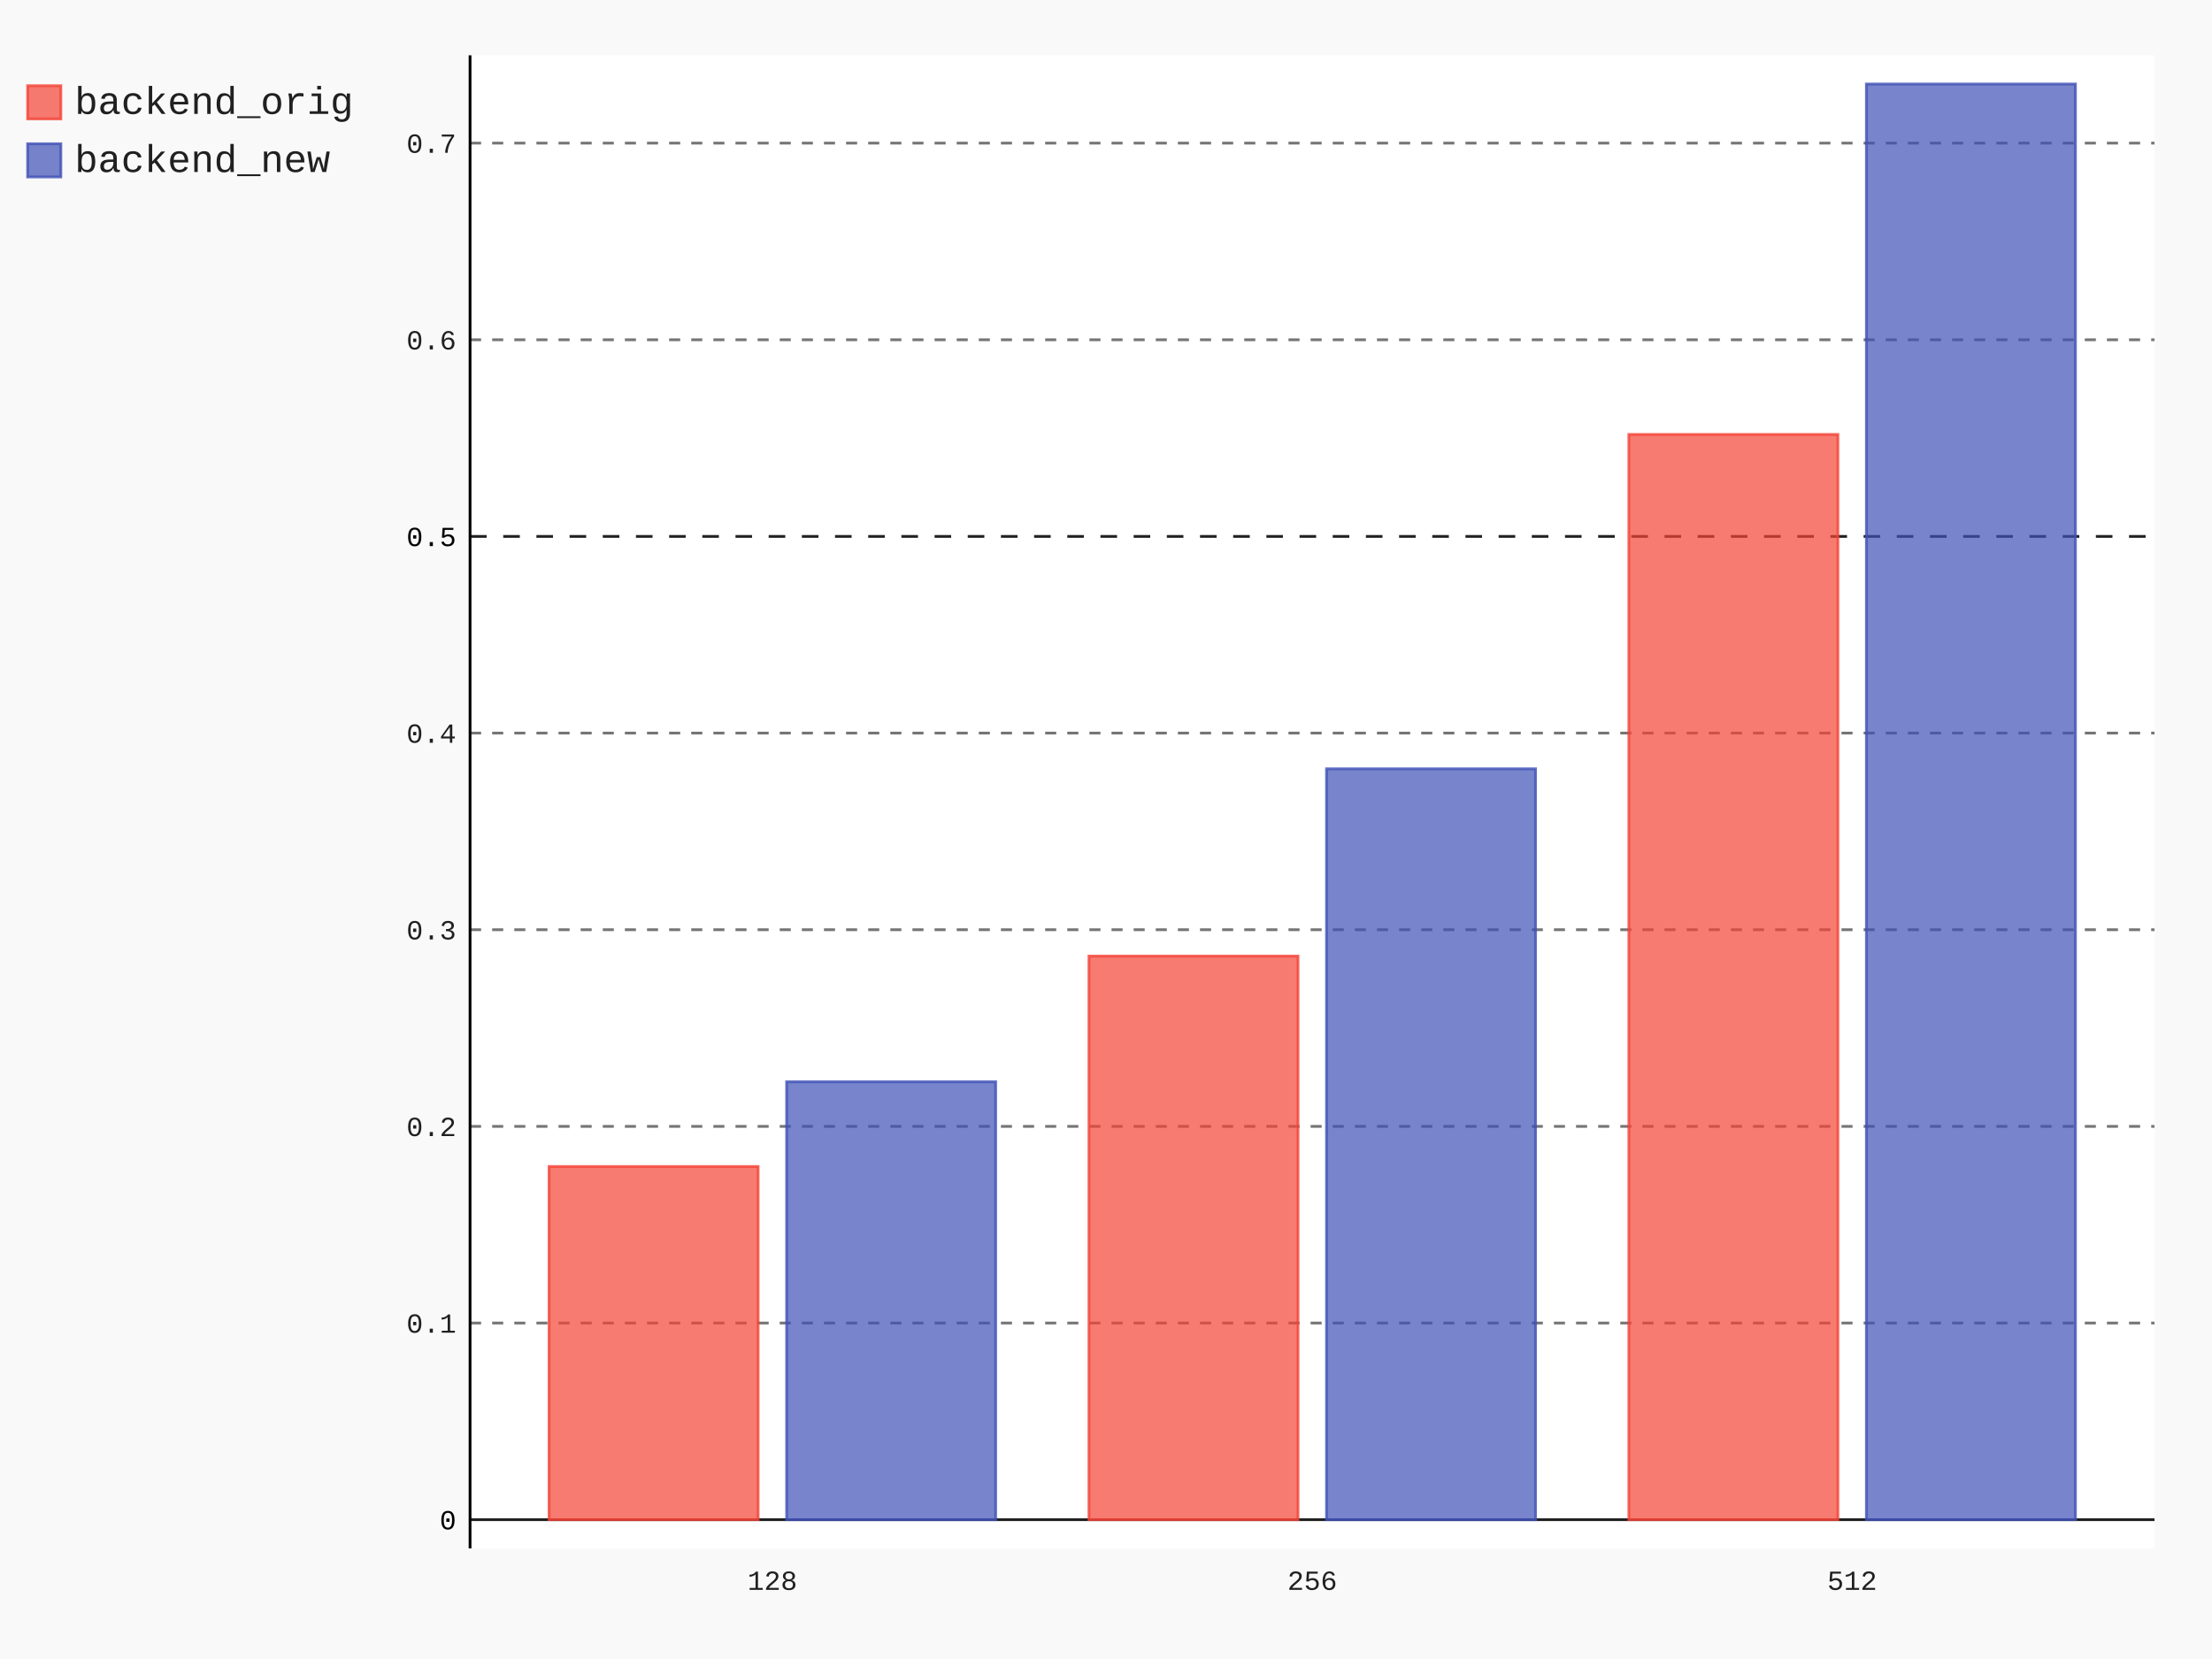
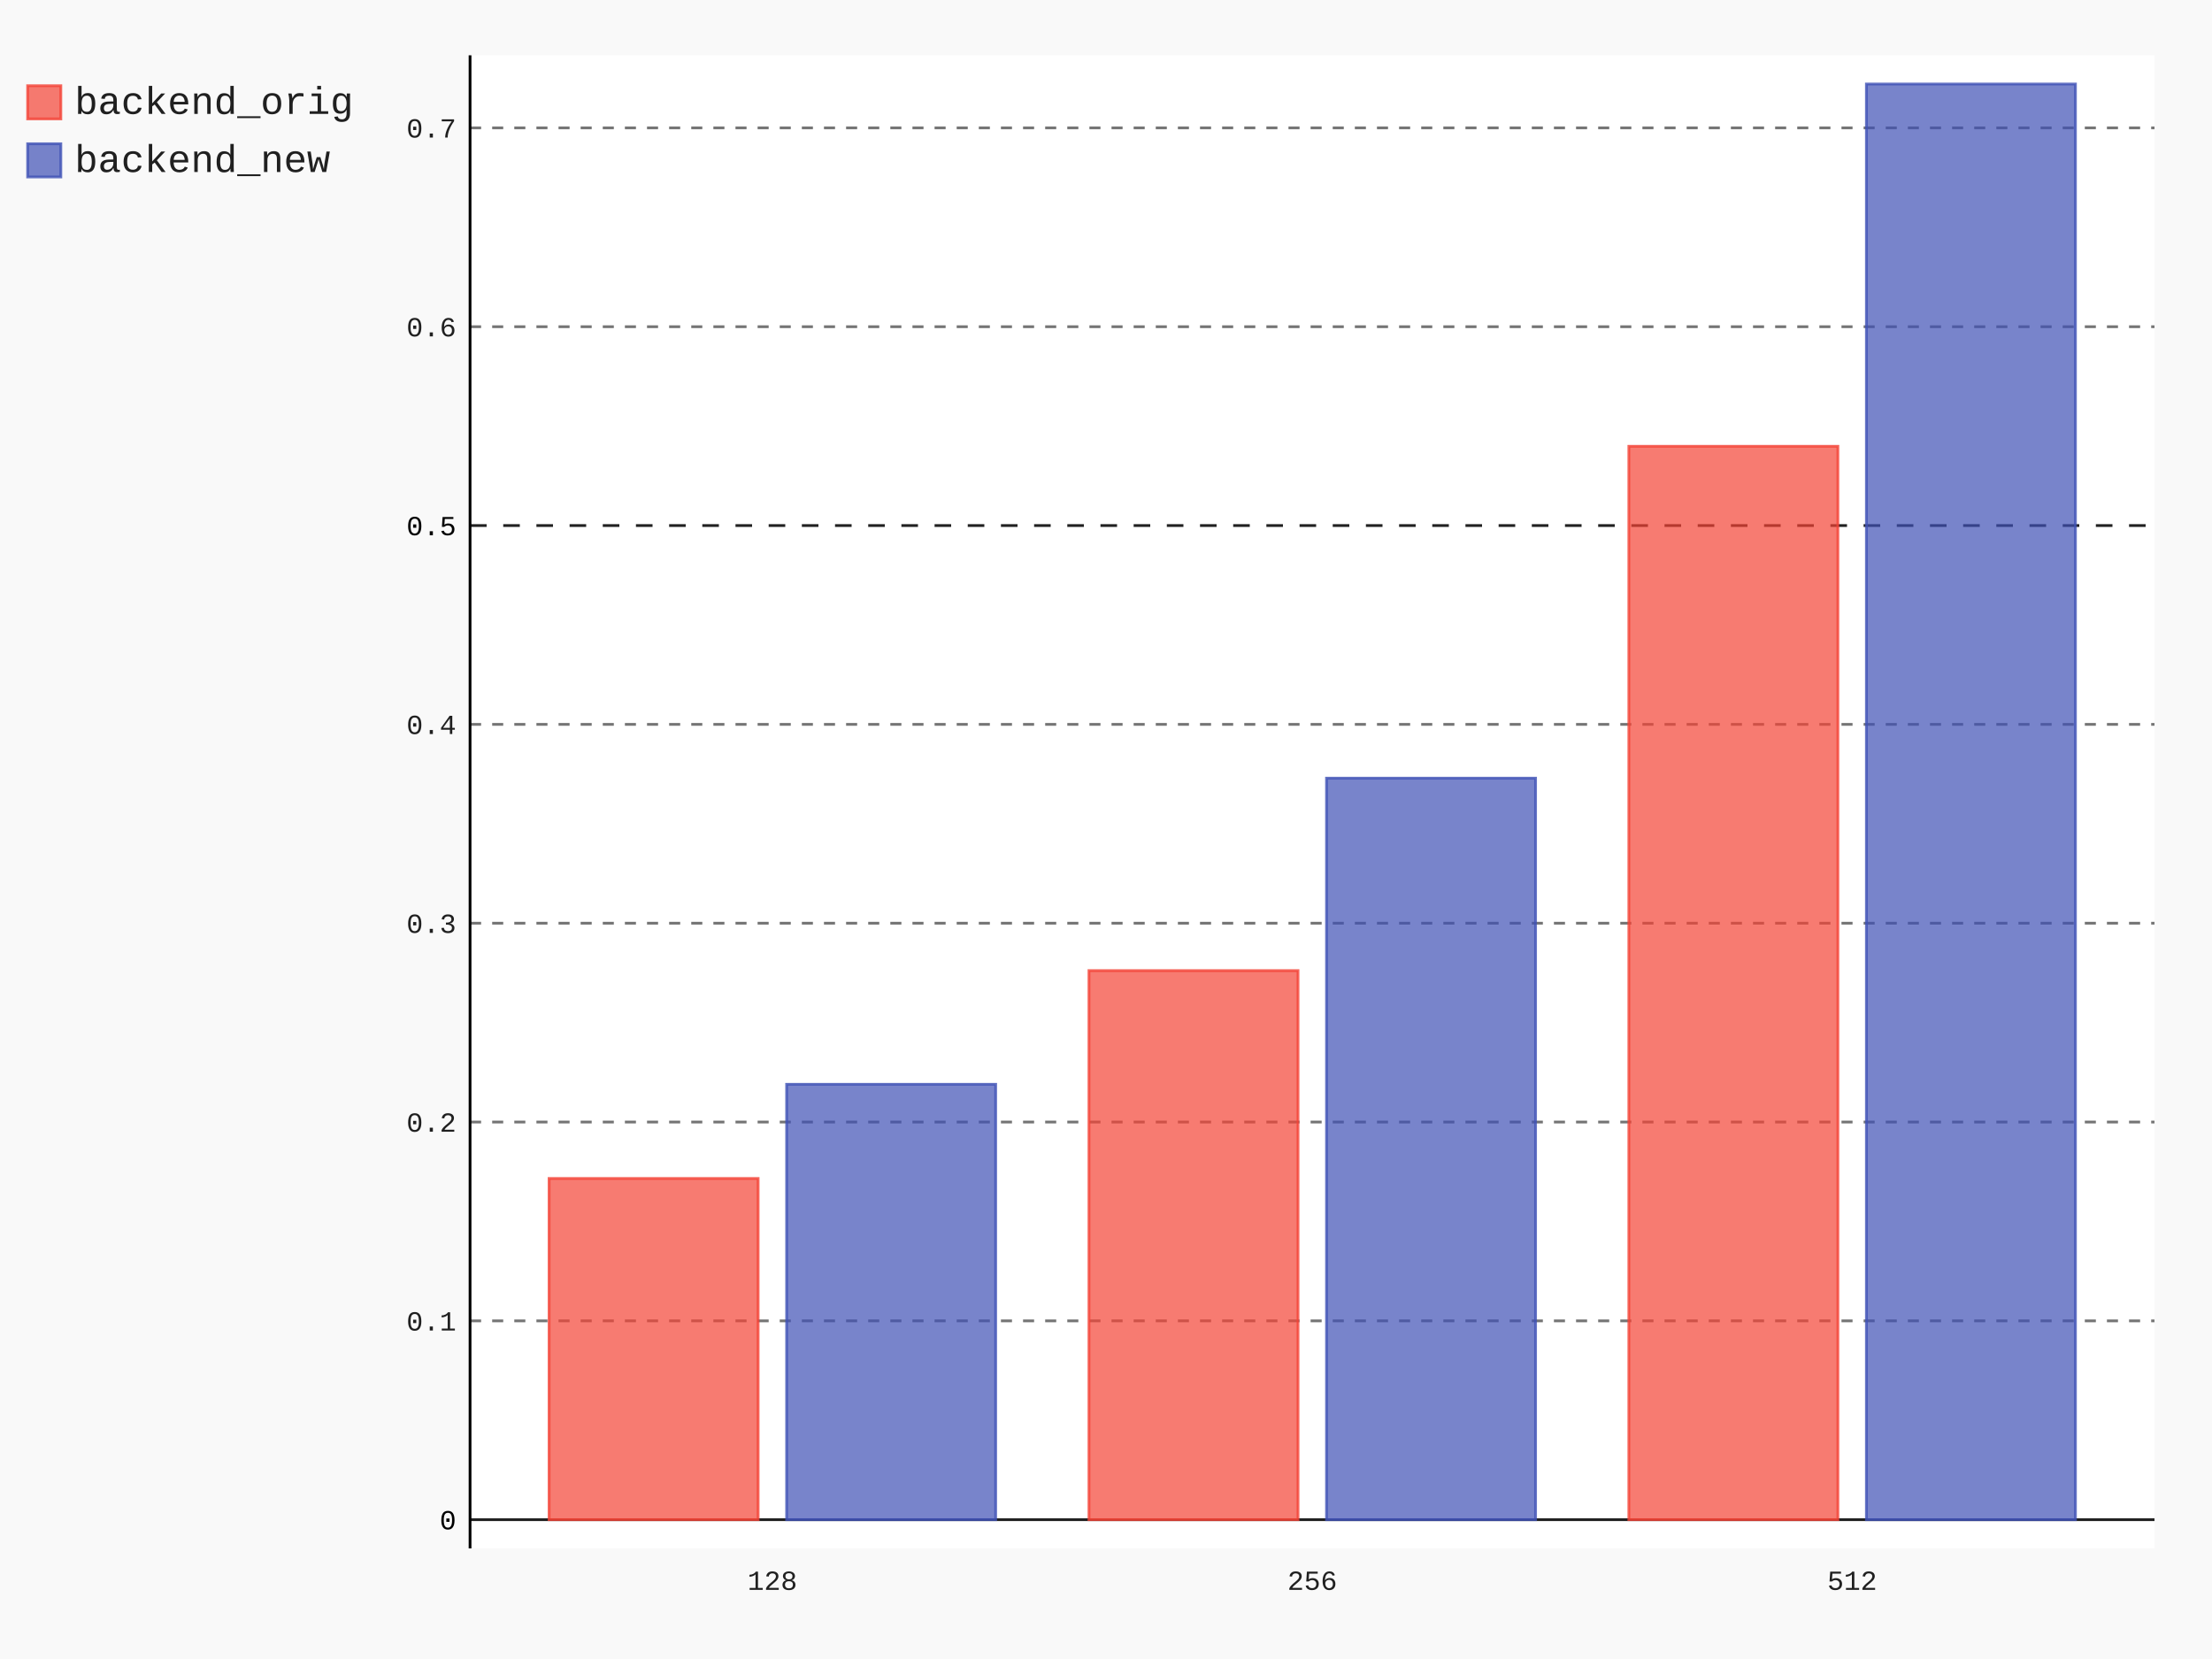
- <svg xmlns="http://www.w3.org/2000/svg" id="chart-f5460353-94e0-40a3-830a-a6a675a367f3" class="pygal-chart" viewBox="0 0 800 600">
+ <svg xmlns="http://www.w3.org/2000/svg" id="chart-a5232125-82f9-4d84-8695-92f91e821705" class="pygal-chart" viewBox="0 0 800 600">
  <defs>
-     <style type="text/css">#chart-f5460353-94e0-40a3-830a-a6a675a367f3{-webkit-user-select:none;-webkit-font-smoothing:antialiased;font-family:Consolas,"Liberation Mono",Menlo,Courier,monospace}#chart-f5460353-94e0-40a3-830a-a6a675a367f3 .title{font-family:Consolas,"Liberation Mono",Menlo,Courier,monospace;font-size:16px}#chart-f5460353-94e0-40a3-830a-a6a675a367f3 .legends .legend text{font-family:Consolas,"Liberation Mono",Menlo,Courier,monospace;font-size:14px}#chart-f5460353-94e0-40a3-830a-a6a675a367f3 .axis text{font-family:Consolas,"Liberation Mono",Menlo,Courier,monospace;font-size:10px}#chart-f5460353-94e0-40a3-830a-a6a675a367f3 .axis text.major{font-family:Consolas,"Liberation Mono",Menlo,Courier,monospace;font-size:10px}#chart-f5460353-94e0-40a3-830a-a6a675a367f3 .text-overlay text.value{font-family:Consolas,"Liberation Mono",Menlo,Courier,monospace;font-size:16px}#chart-f5460353-94e0-40a3-830a-a6a675a367f3 .text-overlay text.label{font-family:Consolas,"Liberation Mono",Menlo,Courier,monospace;font-size:10px}#chart-f5460353-94e0-40a3-830a-a6a675a367f3 .tooltip{font-family:Consolas,"Liberation Mono",Menlo,Courier,monospace;font-size:14px}#chart-f5460353-94e0-40a3-830a-a6a675a367f3 text.no_data{font-family:Consolas,"Liberation Mono",Menlo,Courier,monospace;font-size:64px}
- #chart-f5460353-94e0-40a3-830a-a6a675a367f3{background-color:rgba(249,249,249,1)}#chart-f5460353-94e0-40a3-830a-a6a675a367f3 path,#chart-f5460353-94e0-40a3-830a-a6a675a367f3 line,#chart-f5460353-94e0-40a3-830a-a6a675a367f3 rect,#chart-f5460353-94e0-40a3-830a-a6a675a367f3 circle{-webkit-transition:150ms;-moz-transition:150ms;transition:150ms}#chart-f5460353-94e0-40a3-830a-a6a675a367f3 .graph &gt; .background{fill:rgba(249,249,249,1)}#chart-f5460353-94e0-40a3-830a-a6a675a367f3 .plot &gt; .background{fill:rgba(255,255,255,1)}#chart-f5460353-94e0-40a3-830a-a6a675a367f3 .graph{fill:rgba(0,0,0,.87)}#chart-f5460353-94e0-40a3-830a-a6a675a367f3 text.no_data{fill:rgba(0,0,0,1)}#chart-f5460353-94e0-40a3-830a-a6a675a367f3 .title{fill:rgba(0,0,0,1)}#chart-f5460353-94e0-40a3-830a-a6a675a367f3 .legends .legend text{fill:rgba(0,0,0,.87)}#chart-f5460353-94e0-40a3-830a-a6a675a367f3 .legends .legend:hover text{fill:rgba(0,0,0,1)}#chart-f5460353-94e0-40a3-830a-a6a675a367f3 .axis .line{stroke:rgba(0,0,0,1)}#chart-f5460353-94e0-40a3-830a-a6a675a367f3 .axis .guide.line{stroke:rgba(0,0,0,.54)}#chart-f5460353-94e0-40a3-830a-a6a675a367f3 .axis .major.line{stroke:rgba(0,0,0,.87)}#chart-f5460353-94e0-40a3-830a-a6a675a367f3 .axis text.major{fill:rgba(0,0,0,1)}#chart-f5460353-94e0-40a3-830a-a6a675a367f3 .axis.y .guides:hover .guide.line,#chart-f5460353-94e0-40a3-830a-a6a675a367f3 .line-graph .axis.x .guides:hover .guide.line,#chart-f5460353-94e0-40a3-830a-a6a675a367f3 .stackedline-graph .axis.x .guides:hover .guide.line,#chart-f5460353-94e0-40a3-830a-a6a675a367f3 .xy-graph .axis.x .guides:hover .guide.line{stroke:rgba(0,0,0,1)}#chart-f5460353-94e0-40a3-830a-a6a675a367f3 .axis .guides:hover text{fill:rgba(0,0,0,1)}#chart-f5460353-94e0-40a3-830a-a6a675a367f3 .reactive{fill-opacity:.7;stroke-opacity:.8}#chart-f5460353-94e0-40a3-830a-a6a675a367f3 .ci{stroke:rgba(0,0,0,.87)}#chart-f5460353-94e0-40a3-830a-a6a675a367f3 .reactive.active,#chart-f5460353-94e0-40a3-830a-a6a675a367f3 .active .reactive{fill-opacity:.8;stroke-opacity:.9;stroke-width:4}#chart-f5460353-94e0-40a3-830a-a6a675a367f3 .ci .reactive.active{stroke-width:1.5}#chart-f5460353-94e0-40a3-830a-a6a675a367f3 .series text{fill:rgba(0,0,0,1)}#chart-f5460353-94e0-40a3-830a-a6a675a367f3 .tooltip rect{fill:rgba(255,255,255,1);stroke:rgba(0,0,0,1);-webkit-transition:opacity 150ms;-moz-transition:opacity 150ms;transition:opacity 150ms}#chart-f5460353-94e0-40a3-830a-a6a675a367f3 .tooltip .label{fill:rgba(0,0,0,.87)}#chart-f5460353-94e0-40a3-830a-a6a675a367f3 .tooltip .label{fill:rgba(0,0,0,.87)}#chart-f5460353-94e0-40a3-830a-a6a675a367f3 .tooltip .legend{font-size:.8em;fill:rgba(0,0,0,.54)}#chart-f5460353-94e0-40a3-830a-a6a675a367f3 .tooltip .x_label{font-size:.6em;fill:rgba(0,0,0,1)}#chart-f5460353-94e0-40a3-830a-a6a675a367f3 .tooltip .xlink{font-size:.5em;text-decoration:underline}#chart-f5460353-94e0-40a3-830a-a6a675a367f3 .tooltip .value{font-size:1.5em}#chart-f5460353-94e0-40a3-830a-a6a675a367f3 .bound{font-size:.5em}#chart-f5460353-94e0-40a3-830a-a6a675a367f3 .max-value{font-size:.75em;fill:rgba(0,0,0,.54)}#chart-f5460353-94e0-40a3-830a-a6a675a367f3 .map-element{fill:rgba(255,255,255,1);stroke:rgba(0,0,0,.54) !important}#chart-f5460353-94e0-40a3-830a-a6a675a367f3 .map-element .reactive{fill-opacity:inherit;stroke-opacity:inherit}#chart-f5460353-94e0-40a3-830a-a6a675a367f3 .color-0,#chart-f5460353-94e0-40a3-830a-a6a675a367f3 .color-0 a:visited{stroke:#F44336;fill:#F44336}#chart-f5460353-94e0-40a3-830a-a6a675a367f3 .color-1,#chart-f5460353-94e0-40a3-830a-a6a675a367f3 .color-1 a:visited{stroke:#3F51B5;fill:#3F51B5}#chart-f5460353-94e0-40a3-830a-a6a675a367f3 .text-overlay .color-0 text{fill:black}#chart-f5460353-94e0-40a3-830a-a6a675a367f3 .text-overlay .color-1 text{fill:black}
- #chart-f5460353-94e0-40a3-830a-a6a675a367f3 text.no_data{text-anchor:middle}#chart-f5460353-94e0-40a3-830a-a6a675a367f3 .guide.line{fill:none}#chart-f5460353-94e0-40a3-830a-a6a675a367f3 .centered{text-anchor:middle}#chart-f5460353-94e0-40a3-830a-a6a675a367f3 .title{text-anchor:middle}#chart-f5460353-94e0-40a3-830a-a6a675a367f3 .legends .legend text{fill-opacity:1}#chart-f5460353-94e0-40a3-830a-a6a675a367f3 .axis.x text{text-anchor:middle}#chart-f5460353-94e0-40a3-830a-a6a675a367f3 .axis.x:not(.web) text[transform]{text-anchor:start}#chart-f5460353-94e0-40a3-830a-a6a675a367f3 .axis.x:not(.web) text[transform].backwards{text-anchor:end}#chart-f5460353-94e0-40a3-830a-a6a675a367f3 .axis.y text{text-anchor:end}#chart-f5460353-94e0-40a3-830a-a6a675a367f3 .axis.y text[transform].backwards{text-anchor:start}#chart-f5460353-94e0-40a3-830a-a6a675a367f3 .axis.y2 text{text-anchor:start}#chart-f5460353-94e0-40a3-830a-a6a675a367f3 .axis.y2 text[transform].backwards{text-anchor:end}#chart-f5460353-94e0-40a3-830a-a6a675a367f3 .axis .guide.line{stroke-dasharray:4,4}#chart-f5460353-94e0-40a3-830a-a6a675a367f3 .axis .major.guide.line{stroke-dasharray:6,6}#chart-f5460353-94e0-40a3-830a-a6a675a367f3 .horizontal .axis.y .guide.line,#chart-f5460353-94e0-40a3-830a-a6a675a367f3 .horizontal .axis.y2 .guide.line,#chart-f5460353-94e0-40a3-830a-a6a675a367f3 .vertical .axis.x .guide.line{opacity:0}#chart-f5460353-94e0-40a3-830a-a6a675a367f3 .horizontal .axis.always_show .guide.line,#chart-f5460353-94e0-40a3-830a-a6a675a367f3 .vertical .axis.always_show .guide.line{opacity:1 !important}#chart-f5460353-94e0-40a3-830a-a6a675a367f3 .axis.y .guides:hover .guide.line,#chart-f5460353-94e0-40a3-830a-a6a675a367f3 .axis.y2 .guides:hover .guide.line,#chart-f5460353-94e0-40a3-830a-a6a675a367f3 .axis.x .guides:hover .guide.line{opacity:1}#chart-f5460353-94e0-40a3-830a-a6a675a367f3 .axis .guides:hover text{opacity:1}#chart-f5460353-94e0-40a3-830a-a6a675a367f3 .nofill{fill:none}#chart-f5460353-94e0-40a3-830a-a6a675a367f3 .subtle-fill{fill-opacity:.2}#chart-f5460353-94e0-40a3-830a-a6a675a367f3 .dot{stroke-width:1px;fill-opacity:1}#chart-f5460353-94e0-40a3-830a-a6a675a367f3 .dot.active{stroke-width:5px}#chart-f5460353-94e0-40a3-830a-a6a675a367f3 .dot.negative{fill:transparent}#chart-f5460353-94e0-40a3-830a-a6a675a367f3 text,#chart-f5460353-94e0-40a3-830a-a6a675a367f3 tspan{stroke:none !important}#chart-f5460353-94e0-40a3-830a-a6a675a367f3 .series text.active{opacity:1}#chart-f5460353-94e0-40a3-830a-a6a675a367f3 .tooltip rect{fill-opacity:.95;stroke-width:.5}#chart-f5460353-94e0-40a3-830a-a6a675a367f3 .tooltip text{fill-opacity:1}#chart-f5460353-94e0-40a3-830a-a6a675a367f3 .showable{visibility:hidden}#chart-f5460353-94e0-40a3-830a-a6a675a367f3 .showable.shown{visibility:visible}#chart-f5460353-94e0-40a3-830a-a6a675a367f3 .gauge-background{fill:rgba(229,229,229,1);stroke:none}#chart-f5460353-94e0-40a3-830a-a6a675a367f3 .bg-lines{stroke:rgba(249,249,249,1);stroke-width:2px}</style>
+     <style type="text/css">#chart-a5232125-82f9-4d84-8695-92f91e821705{-webkit-user-select:none;-webkit-font-smoothing:antialiased;font-family:Consolas,"Liberation Mono",Menlo,Courier,monospace}#chart-a5232125-82f9-4d84-8695-92f91e821705 .title{font-family:Consolas,"Liberation Mono",Menlo,Courier,monospace;font-size:16px}#chart-a5232125-82f9-4d84-8695-92f91e821705 .legends .legend text{font-family:Consolas,"Liberation Mono",Menlo,Courier,monospace;font-size:14px}#chart-a5232125-82f9-4d84-8695-92f91e821705 .axis text{font-family:Consolas,"Liberation Mono",Menlo,Courier,monospace;font-size:10px}#chart-a5232125-82f9-4d84-8695-92f91e821705 .axis text.major{font-family:Consolas,"Liberation Mono",Menlo,Courier,monospace;font-size:10px}#chart-a5232125-82f9-4d84-8695-92f91e821705 .text-overlay text.value{font-family:Consolas,"Liberation Mono",Menlo,Courier,monospace;font-size:16px}#chart-a5232125-82f9-4d84-8695-92f91e821705 .text-overlay text.label{font-family:Consolas,"Liberation Mono",Menlo,Courier,monospace;font-size:10px}#chart-a5232125-82f9-4d84-8695-92f91e821705 .tooltip{font-family:Consolas,"Liberation Mono",Menlo,Courier,monospace;font-size:14px}#chart-a5232125-82f9-4d84-8695-92f91e821705 text.no_data{font-family:Consolas,"Liberation Mono",Menlo,Courier,monospace;font-size:64px}
+ #chart-a5232125-82f9-4d84-8695-92f91e821705{background-color:rgba(249,249,249,1)}#chart-a5232125-82f9-4d84-8695-92f91e821705 path,#chart-a5232125-82f9-4d84-8695-92f91e821705 line,#chart-a5232125-82f9-4d84-8695-92f91e821705 rect,#chart-a5232125-82f9-4d84-8695-92f91e821705 circle{-webkit-transition:150ms;-moz-transition:150ms;transition:150ms}#chart-a5232125-82f9-4d84-8695-92f91e821705 .graph &gt; .background{fill:rgba(249,249,249,1)}#chart-a5232125-82f9-4d84-8695-92f91e821705 .plot &gt; .background{fill:rgba(255,255,255,1)}#chart-a5232125-82f9-4d84-8695-92f91e821705 .graph{fill:rgba(0,0,0,.87)}#chart-a5232125-82f9-4d84-8695-92f91e821705 text.no_data{fill:rgba(0,0,0,1)}#chart-a5232125-82f9-4d84-8695-92f91e821705 .title{fill:rgba(0,0,0,1)}#chart-a5232125-82f9-4d84-8695-92f91e821705 .legends .legend text{fill:rgba(0,0,0,.87)}#chart-a5232125-82f9-4d84-8695-92f91e821705 .legends .legend:hover text{fill:rgba(0,0,0,1)}#chart-a5232125-82f9-4d84-8695-92f91e821705 .axis .line{stroke:rgba(0,0,0,1)}#chart-a5232125-82f9-4d84-8695-92f91e821705 .axis .guide.line{stroke:rgba(0,0,0,.54)}#chart-a5232125-82f9-4d84-8695-92f91e821705 .axis .major.line{stroke:rgba(0,0,0,.87)}#chart-a5232125-82f9-4d84-8695-92f91e821705 .axis text.major{fill:rgba(0,0,0,1)}#chart-a5232125-82f9-4d84-8695-92f91e821705 .axis.y .guides:hover .guide.line,#chart-a5232125-82f9-4d84-8695-92f91e821705 .line-graph .axis.x .guides:hover .guide.line,#chart-a5232125-82f9-4d84-8695-92f91e821705 .stackedline-graph .axis.x .guides:hover .guide.line,#chart-a5232125-82f9-4d84-8695-92f91e821705 .xy-graph .axis.x .guides:hover .guide.line{stroke:rgba(0,0,0,1)}#chart-a5232125-82f9-4d84-8695-92f91e821705 .axis .guides:hover text{fill:rgba(0,0,0,1)}#chart-a5232125-82f9-4d84-8695-92f91e821705 .reactive{fill-opacity:.7;stroke-opacity:.8}#chart-a5232125-82f9-4d84-8695-92f91e821705 .ci{stroke:rgba(0,0,0,.87)}#chart-a5232125-82f9-4d84-8695-92f91e821705 .reactive.active,#chart-a5232125-82f9-4d84-8695-92f91e821705 .active .reactive{fill-opacity:.8;stroke-opacity:.9;stroke-width:4}#chart-a5232125-82f9-4d84-8695-92f91e821705 .ci .reactive.active{stroke-width:1.5}#chart-a5232125-82f9-4d84-8695-92f91e821705 .series text{fill:rgba(0,0,0,1)}#chart-a5232125-82f9-4d84-8695-92f91e821705 .tooltip rect{fill:rgba(255,255,255,1);stroke:rgba(0,0,0,1);-webkit-transition:opacity 150ms;-moz-transition:opacity 150ms;transition:opacity 150ms}#chart-a5232125-82f9-4d84-8695-92f91e821705 .tooltip .label{fill:rgba(0,0,0,.87)}#chart-a5232125-82f9-4d84-8695-92f91e821705 .tooltip .label{fill:rgba(0,0,0,.87)}#chart-a5232125-82f9-4d84-8695-92f91e821705 .tooltip .legend{font-size:.8em;fill:rgba(0,0,0,.54)}#chart-a5232125-82f9-4d84-8695-92f91e821705 .tooltip .x_label{font-size:.6em;fill:rgba(0,0,0,1)}#chart-a5232125-82f9-4d84-8695-92f91e821705 .tooltip .xlink{font-size:.5em;text-decoration:underline}#chart-a5232125-82f9-4d84-8695-92f91e821705 .tooltip .value{font-size:1.5em}#chart-a5232125-82f9-4d84-8695-92f91e821705 .bound{font-size:.5em}#chart-a5232125-82f9-4d84-8695-92f91e821705 .max-value{font-size:.75em;fill:rgba(0,0,0,.54)}#chart-a5232125-82f9-4d84-8695-92f91e821705 .map-element{fill:rgba(255,255,255,1);stroke:rgba(0,0,0,.54) !important}#chart-a5232125-82f9-4d84-8695-92f91e821705 .map-element .reactive{fill-opacity:inherit;stroke-opacity:inherit}#chart-a5232125-82f9-4d84-8695-92f91e821705 .color-0,#chart-a5232125-82f9-4d84-8695-92f91e821705 .color-0 a:visited{stroke:#F44336;fill:#F44336}#chart-a5232125-82f9-4d84-8695-92f91e821705 .color-1,#chart-a5232125-82f9-4d84-8695-92f91e821705 .color-1 a:visited{stroke:#3F51B5;fill:#3F51B5}#chart-a5232125-82f9-4d84-8695-92f91e821705 .text-overlay .color-0 text{fill:black}#chart-a5232125-82f9-4d84-8695-92f91e821705 .text-overlay .color-1 text{fill:black}
+ #chart-a5232125-82f9-4d84-8695-92f91e821705 text.no_data{text-anchor:middle}#chart-a5232125-82f9-4d84-8695-92f91e821705 .guide.line{fill:none}#chart-a5232125-82f9-4d84-8695-92f91e821705 .centered{text-anchor:middle}#chart-a5232125-82f9-4d84-8695-92f91e821705 .title{text-anchor:middle}#chart-a5232125-82f9-4d84-8695-92f91e821705 .legends .legend text{fill-opacity:1}#chart-a5232125-82f9-4d84-8695-92f91e821705 .axis.x text{text-anchor:middle}#chart-a5232125-82f9-4d84-8695-92f91e821705 .axis.x:not(.web) text[transform]{text-anchor:start}#chart-a5232125-82f9-4d84-8695-92f91e821705 .axis.x:not(.web) text[transform].backwards{text-anchor:end}#chart-a5232125-82f9-4d84-8695-92f91e821705 .axis.y text{text-anchor:end}#chart-a5232125-82f9-4d84-8695-92f91e821705 .axis.y text[transform].backwards{text-anchor:start}#chart-a5232125-82f9-4d84-8695-92f91e821705 .axis.y2 text{text-anchor:start}#chart-a5232125-82f9-4d84-8695-92f91e821705 .axis.y2 text[transform].backwards{text-anchor:end}#chart-a5232125-82f9-4d84-8695-92f91e821705 .axis .guide.line{stroke-dasharray:4,4}#chart-a5232125-82f9-4d84-8695-92f91e821705 .axis .major.guide.line{stroke-dasharray:6,6}#chart-a5232125-82f9-4d84-8695-92f91e821705 .horizontal .axis.y .guide.line,#chart-a5232125-82f9-4d84-8695-92f91e821705 .horizontal .axis.y2 .guide.line,#chart-a5232125-82f9-4d84-8695-92f91e821705 .vertical .axis.x .guide.line{opacity:0}#chart-a5232125-82f9-4d84-8695-92f91e821705 .horizontal .axis.always_show .guide.line,#chart-a5232125-82f9-4d84-8695-92f91e821705 .vertical .axis.always_show .guide.line{opacity:1 !important}#chart-a5232125-82f9-4d84-8695-92f91e821705 .axis.y .guides:hover .guide.line,#chart-a5232125-82f9-4d84-8695-92f91e821705 .axis.y2 .guides:hover .guide.line,#chart-a5232125-82f9-4d84-8695-92f91e821705 .axis.x .guides:hover .guide.line{opacity:1}#chart-a5232125-82f9-4d84-8695-92f91e821705 .axis .guides:hover text{opacity:1}#chart-a5232125-82f9-4d84-8695-92f91e821705 .nofill{fill:none}#chart-a5232125-82f9-4d84-8695-92f91e821705 .subtle-fill{fill-opacity:.2}#chart-a5232125-82f9-4d84-8695-92f91e821705 .dot{stroke-width:1px;fill-opacity:1}#chart-a5232125-82f9-4d84-8695-92f91e821705 .dot.active{stroke-width:5px}#chart-a5232125-82f9-4d84-8695-92f91e821705 .dot.negative{fill:transparent}#chart-a5232125-82f9-4d84-8695-92f91e821705 text,#chart-a5232125-82f9-4d84-8695-92f91e821705 tspan{stroke:none !important}#chart-a5232125-82f9-4d84-8695-92f91e821705 .series text.active{opacity:1}#chart-a5232125-82f9-4d84-8695-92f91e821705 .tooltip rect{fill-opacity:.95;stroke-width:.5}#chart-a5232125-82f9-4d84-8695-92f91e821705 .tooltip text{fill-opacity:1}#chart-a5232125-82f9-4d84-8695-92f91e821705 .showable{visibility:hidden}#chart-a5232125-82f9-4d84-8695-92f91e821705 .showable.shown{visibility:visible}#chart-a5232125-82f9-4d84-8695-92f91e821705 .gauge-background{fill:rgba(229,229,229,1);stroke:none}#chart-a5232125-82f9-4d84-8695-92f91e821705 .bg-lines{stroke:rgba(249,249,249,1);stroke-width:2px}</style>
  </defs>
  <g class="graph bar-graph vertical">
    <rect x="0" y="0" width="800" height="600" class="background" />
    <g transform="translate(170, 20)" class="plot">
      <rect x="0" y="0" width="609.2" height="540" class="background" />
      <g class="axis y always_show">
        <g class="guides">
          <path d="M0 529.615 h609.2" class="axis major line" />
          <text x="-5" y="533.115" class="major">0</text>
        </g>
        <g class="guides">
-           <path d="M0 458.493 h609.2" class="guide line" />
-           <text x="-5" y="461.993" class="">0.1</text>
+           <path d="M0 457.706 h609.2" class="guide line" />
+           <text x="-5" y="461.206" class="">0.1</text>
        </g>
        <g class="guides">
-           <path d="M0 387.371 h609.2" class="guide line" />
-           <text x="-5" y="390.871" class="">0.2</text>
+           <path d="M0 385.797 h609.2" class="guide line" />
+           <text x="-5" y="389.297" class="">0.2</text>
        </g>
        <g class="guides">
-           <path d="M0 316.249 h609.2" class="guide line" />
-           <text x="-5" y="319.749" class="">0.3</text>
+           <path d="M0 313.888 h609.2" class="guide line" />
+           <text x="-5" y="317.388" class="">0.3</text>
        </g>
        <g class="guides">
-           <path d="M0 245.127 h609.2" class="guide line" />
-           <text x="-5" y="248.627" class="">0.4</text>
+           <path d="M0 241.979 h609.2" class="guide line" />
+           <text x="-5" y="245.479" class="">0.4</text>
        </g>
        <g class="guides">
-           <path d="M0 174.005 h609.2" class="major guide line" />
-           <text x="-5" y="177.505" class="major">0.5</text>
+           <path d="M0 170.07 h609.2" class="major guide line" />
+           <text x="-5" y="173.57" class="major">0.5</text>
        </g>
        <g class="guides">
-           <path d="M0 102.883 h609.2" class="guide line" />
-           <text x="-5" y="106.383" class="">0.6</text>
+           <path d="M0 98.161 h609.2" class="guide line" />
+           <text x="-5" y="101.661" class="">0.6</text>
        </g>
        <g class="guides">
-           <path d="M0 31.761 h609.2" class="guide line" />
-           <text x="-5" y="35.261" class="">0.7</text>
+           <path d="M0 26.252 h609.2" class="guide line" />
+           <text x="-5" y="29.752" class="">0.7</text>
        </g>
      </g>
      <g class="axis x">
        <path d="M0 0 v540" class="line" />
        <g class="guides">
          <path d="M109.344 0 v540" class="guide line" />
          <text x="109.344" y="555.0" class="">128</text>
        </g>
        <g class="guides">
          <path d="M304.6 0 v540" class="guide line" />
          <text x="304.6" y="555.0" class="">256</text>
        </g>
        <g class="guides">
          <path d="M499.856 0 v540" class="guide line" />
          <text x="499.856" y="555.0" class="">512</text>
        </g>
      </g>
      <g class="series serie-0 color-0">
        <g class="bars">
          <g class="bar">
-             <rect x="28.586" y="401.879" rx="0" ry="0" width="75.603" height="127.737" class="rect reactive tooltip-trigger" />
+             <rect x="28.586" y="406.205" rx="0" ry="0" width="75.603" height="123.411" class="rect reactive tooltip-trigger" />
          </g>
          <g class="bar">
-             <rect x="223.842" y="325.784" rx="0" ry="0" width="75.603" height="203.831" class="rect reactive tooltip-trigger" />
+             <rect x="223.842" y="331.031" rx="0" ry="0" width="75.603" height="198.585" class="rect reactive tooltip-trigger" />
          </g>
          <g class="bar">
-             <rect x="419.098" y="137.122" rx="0" ry="0" width="75.603" height="392.493" class="rect reactive tooltip-trigger" />
+             <rect x="419.098" y="141.404" rx="0" ry="0" width="75.603" height="388.211" class="rect reactive tooltip-trigger" />
          </g>
        </g>
      </g>
      <g class="series serie-1 color-1">
        <g class="bars">
          <g class="bar">
-             <rect x="114.498" y="371.244" rx="0" ry="0" width="75.603" height="158.372" class="rect reactive tooltip-trigger" />
+             <rect x="114.498" y="372.145" rx="0" ry="0" width="75.603" height="157.47" class="rect reactive tooltip-trigger" />
          </g>
          <g class="bar">
-             <rect x="309.755" y="258.042" rx="0" ry="0" width="75.603" height="271.574" class="rect reactive tooltip-trigger" />
+             <rect x="309.755" y="261.434" rx="0" ry="0" width="75.603" height="268.181" class="rect reactive tooltip-trigger" />
          </g>
          <g class="bar">
            <rect x="505.011" y="10.385" rx="0" ry="0" width="75.603" height="519.231" class="rect reactive tooltip-trigger" />
          </g>
        </g>
      </g>
    </g>
    <g class="titles" />
    <g transform="translate(170, 20)" class="plot overlay">
      <g class="series serie-0 color-0" />
      <g class="series serie-1 color-1" />
    </g>
    <g transform="translate(170, 20)" class="plot text-overlay">
      <g class="series serie-0 color-0" />
      <g class="series serie-1 color-1" />
    </g>
    <g transform="translate(170, 20)" class="plot tooltip-overlay">
      <g transform="translate(0 0)" style="opacity: 0" class="tooltip">
        <rect rx="0" ry="0" width="0" height="0" class="tooltip-box" />
        <g class="text" />
      </g>
    </g>
    <g transform="translate(10, 30)" class="legends">
      <g id="activate-serie-0" class="legend reactive activate-serie">
        <rect x="0.0" y="1.0" width="12" height="12" class="color-0 reactive" />
        <text x="17.0" y="11.2">backend_orig</text>
      </g>
      <g id="activate-serie-1" class="legend reactive activate-serie">
        <rect x="0.0" y="22.0" width="12" height="12" class="color-1 reactive" />
        <text x="17.0" y="32.2">backend_new</text>
      </g>
    </g>
    <g transform="translate(790, 30)" class="legends" />
  </g>
</svg>
